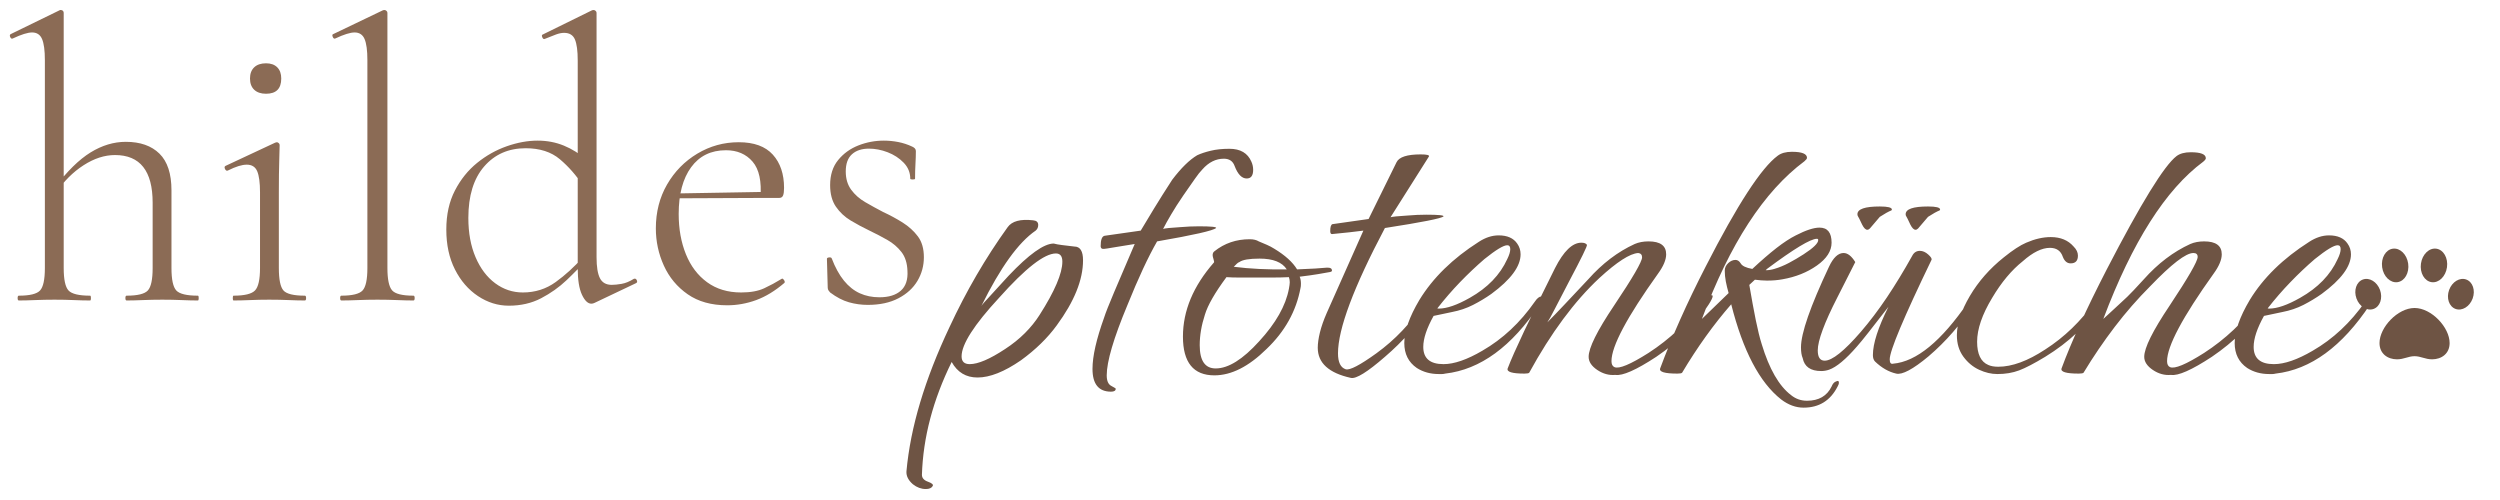
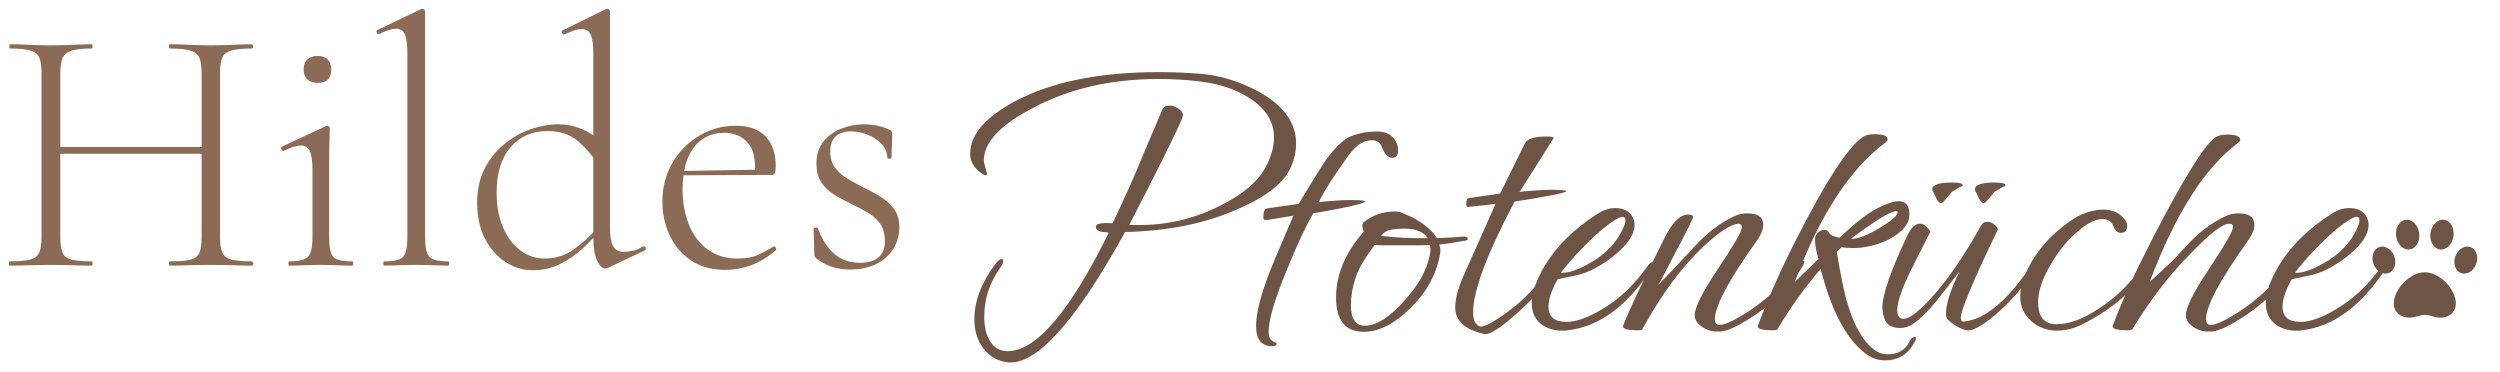
- <svg xmlns="http://www.w3.org/2000/svg" viewBox="-1.6 -60.0 499.2 99.7" role="img" aria-label="Hildes Pfotenküche">
-   <path fill="#8b6b55" d="M2.16 0Q1.92 0 1.92 -0.48Q1.92 -0.96 2.16 -0.96Q5.44 -0.96 6.4 -2Q7.36 -3.04 7.36 -6.48V-48Q7.36 -50.88 6.8 -52.2Q6.24 -53.52 4.8 -53.52Q3.52 -53.52 0.96 -52.32Q0.64 -52.16 0.44 -52.6Q0.24 -53.04 0.56 -53.2L10.4 -58Q10.48 -58 10.48 -58Q10.48 -58 10.56 -58Q10.8 -58 10.96 -57.84Q11.12 -57.68 11.12 -57.44V-6.48Q11.12 -3.04 12.08 -2Q13.04 -0.96 16.4 -0.96Q16.56 -0.96 16.56 -0.48Q16.56 0 16.4 0Q14.96 0 13.16 -0.08Q11.36 -0.16 9.28 -0.16Q7.28 -0.16 5.4 -0.08Q3.52 0 2.16 0ZM23.68 0Q23.44 0 23.44 -0.48Q23.44 -0.96 23.68 -0.96Q26.96 -0.96 27.92 -2Q28.88 -3.04 28.88 -6.48V-19.52Q28.88 -29.04 21.36 -29.04Q18.24 -29.04 15.08 -27Q11.92 -24.96 9.6 -21.52L9.28 -22.48Q13.04 -27.44 16.48 -29.56Q19.92 -31.68 23.52 -31.68Q27.84 -31.68 30.24 -29.32Q32.64 -26.96 32.64 -22V-6.48Q32.64 -3.04 33.6 -2Q34.56 -0.96 37.92 -0.96Q38.08 -0.96 38.08 -0.48Q38.08 0 37.92 0Q36.48 0 34.68 -0.08Q32.88 -0.16 30.8 -0.16Q28.8 -0.16 26.92 -0.08Q25.04 0 23.68 0ZM45.04 0Q44.88 0 44.88 -0.48Q44.88 -0.96 45.04 -0.96Q48.32 -0.96 49.32 -2Q50.32 -3.04 50.32 -6.48V-21.6Q50.32 -24.48 49.76 -25.8Q49.2 -27.12 47.68 -27.12Q46.96 -27.12 46.04 -26.84Q45.12 -26.56 43.84 -25.92Q43.52 -25.84 43.32 -26.28Q43.12 -26.72 43.44 -26.88L53.36 -31.52Q53.6 -31.6 53.68 -31.6Q53.84 -31.6 54.04 -31.44Q54.24 -31.28 54.24 -31.04Q54.24 -30.48 54.16 -27.96Q54.08 -25.44 54.08 -21.68V-6.48Q54.08 -3.04 55 -2Q55.92 -0.96 59.28 -0.96Q59.52 -0.96 59.52 -0.48Q59.52 0 59.28 0Q57.92 0 56.08 -0.08Q54.24 -0.16 52.16 -0.16Q50.16 -0.16 48.32 -0.08Q46.48 0 45.04 0ZM51.52 -41.28Q50 -41.28 49.16 -42.08Q48.32 -42.88 48.32 -44.32Q48.32 -45.76 49.16 -46.56Q50 -47.36 51.52 -47.36Q52.96 -47.36 53.76 -46.56Q54.56 -45.76 54.56 -44.32Q54.56 -41.28 51.52 -41.28ZM66.56 0Q66.32 0 66.32 -0.48Q66.32 -0.96 66.56 -0.96Q69.84 -0.96 70.8 -2Q71.76 -3.04 71.76 -6.48V-48Q71.76 -50.88 71.2 -52.2Q70.64 -53.52 69.2 -53.52Q67.92 -53.52 65.36 -52.32Q65.04 -52.16 64.84 -52.64Q64.64 -53.12 64.96 -53.2L74.8 -57.92Q74.96 -58 75.2 -58Q75.36 -58 75.56 -57.84Q75.76 -57.68 75.76 -57.44V-6.48Q75.76 -3.12 76.68 -2.04Q77.6 -0.96 80.96 -0.96Q81.2 -0.96 81.2 -0.48Q81.2 0 80.96 0Q79.6 0 77.72 -0.08Q75.84 -0.16 73.76 -0.16Q71.76 -0.16 69.84 -0.08Q67.92 0 66.56 0ZM100 1.04Q96.72 1.04 93.84 -0.88Q90.96 -2.8 89.24 -6.2Q87.52 -9.6 87.52 -14.16Q87.52 -18.64 89.24 -21.96Q90.96 -25.28 93.68 -27.48Q96.4 -29.68 99.6 -30.8Q102.8 -31.92 105.76 -31.92Q108.56 -31.92 111 -30.92Q113.44 -29.92 115.52 -28.08L114.8 -22.96Q112.8 -26 110.2 -28.2Q107.6 -30.4 103.36 -30.4Q98.24 -30.4 95.08 -26.76Q91.92 -23.12 91.92 -16.48Q91.92 -12 93.36 -8.64Q94.8 -5.28 97.28 -3.44Q99.76 -1.6 102.8 -1.6Q106.48 -1.6 109.36 -3.68Q112.24 -5.76 114.8 -8.64L115.44 -8.08Q113.76 -6.16 111.52 -4.04Q109.28 -1.92 106.44 -0.44Q103.6 1.04 100 1.04ZM117.52 -57.44V-8.64Q117.52 -5.76 118.2 -4.44Q118.88 -3.12 120.56 -3.12Q121.36 -3.12 122.52 -3.32Q123.68 -3.52 124.96 -4.32Q125.36 -4.48 125.56 -4.04Q125.76 -3.6 125.36 -3.44L117.12 0.48Q116.8 0.64 116.48 0.64Q115.44 0.64 114.6 -1.16Q113.76 -2.96 113.76 -6.48V-47.92Q113.76 -50.8 113.2 -52.12Q112.64 -53.44 111.04 -53.44Q110.32 -53.44 109.44 -53.12Q108.56 -52.8 107.2 -52.24Q106.88 -52.08 106.68 -52.56Q106.48 -53.04 106.8 -53.12L116.56 -57.92Q116.72 -58 116.96 -58Q117.12 -58 117.32 -57.84Q117.52 -57.68 117.52 -57.44ZM143.6 0.96Q138.88 0.96 135.72 -1.24Q132.56 -3.44 130.96 -6.96Q129.36 -10.48 129.36 -14.4Q129.36 -19.28 131.6 -23.16Q133.84 -27.04 137.64 -29.32Q141.44 -31.6 145.92 -31.6Q150.48 -31.6 152.72 -29.12Q154.96 -26.64 154.96 -22.48Q154.96 -21.44 154.76 -20.96Q154.56 -20.48 154 -20.48H150.24Q150.64 -25.44 148.68 -27.72Q146.72 -30 143.36 -30Q138.88 -30 136.4 -26.6Q133.92 -23.2 133.92 -17.28Q133.92 -12.8 135.36 -9.24Q136.8 -5.68 139.6 -3.64Q142.4 -1.6 146.4 -1.6Q149.2 -1.6 151 -2.44Q152.8 -3.28 154.48 -4.32Q154.64 -4.48 154.92 -4.12Q155.2 -3.76 155.04 -3.52Q152.24 -1.12 149.4 -0.08Q146.56 0.96 143.6 0.96ZM132.88 -20.4 132.8 -21.36 151.04 -21.68V-20.48ZM167.28 -25.76Q167.28 -23.6 168.36 -22.12Q169.44 -20.64 171.16 -19.64Q172.88 -18.64 174.72 -17.68Q176.8 -16.72 178.64 -15.56Q180.48 -14.4 181.68 -12.8Q182.88 -11.2 182.88 -8.64Q182.88 -6.08 181.6 -3.92Q180.32 -1.76 177.8 -0.44Q175.28 0.88 171.68 0.88Q169.76 0.88 167.92 0.36Q166.08 -0.16 164.16 -1.6Q164 -1.76 163.84 -2Q163.68 -2.24 163.68 -2.56L163.52 -8.32Q163.52 -8.56 163.96 -8.6Q164.4 -8.64 164.48 -8.4Q165.52 -5.68 166.92 -3.96Q168.32 -2.24 170.08 -1.44Q171.84 -0.64 174 -0.64Q176.8 -0.64 178.28 -1.96Q179.76 -3.28 179.6 -5.92Q179.52 -8.24 178.4 -9.68Q177.28 -11.12 175.6 -12.08Q173.92 -13.04 172.08 -13.92Q170.08 -14.88 168.28 -15.96Q166.48 -17.04 165.32 -18.72Q164.16 -20.4 164.16 -23.04Q164.16 -26.08 165.76 -28.04Q167.36 -30 169.8 -30.96Q172.24 -31.92 174.88 -31.92Q176.32 -31.92 177.76 -31.64Q179.2 -31.36 180.56 -30.72Q181.28 -30.4 181.28 -29.84Q181.28 -28.64 181.2 -27.28Q181.12 -25.92 181.12 -24.32Q181.12 -24.16 180.64 -24.16Q180.16 -24.16 180.16 -24.32Q180.16 -26.16 178.84 -27.52Q177.52 -28.88 175.64 -29.6Q173.76 -30.32 171.92 -30.32Q169.76 -30.32 168.52 -29.2Q167.28 -28.08 167.28 -25.76Z" />
-   <path fill="#6e5444" d="M183.27 37.65Q181.89 37.65 180.69 36.7Q179.31 35.5 179.4 34.12Q180 27.5 182.15 20.32Q184.3 13.14 188 5.31Q192.99 -5.44 199.61 -14.64Q200.9 -16.44 204.68 -16.01Q205.71 -15.93 205.71 -15.07Q205.71 -14.38 205.2 -13.95Q200.04 -10.42 194.36 1.1Q194.62 0.67 196 -0.79Q197.37 -2.25 199.78 -4.92Q205.89 -11.37 208.81 -11.37Q209.41 -11.2 210.44 -11.07Q211.48 -10.94 212.94 -10.77Q214.66 -10.77 214.66 -8.02Q214.66 -2.17 209.41 4.97Q206.66 8.75 202.27 11.94Q197.29 15.38 193.59 15.38Q190.15 15.38 188.43 12.28Q182.84 23.63 182.49 34.81Q182.49 35.76 183.7 36.19Q184.9 36.62 184.64 37.05Q184.3 37.65 183.27 37.65ZM192.04 12.71Q194.53 12.71 199.09 9.7Q201.33 8.24 203.05 6.52Q204.77 4.8 205.97 2.91Q210.53 -4.23 210.53 -7.76Q210.53 -9.39 209.24 -9.39Q205.8 -9.39 197.89 -0.53Q190.41 7.55 190.41 11.16Q190.41 12.71 192.04 12.71ZM220.25 18.21Q216.55 18.21 216.55 13.66Q216.55 9.87 218.87 3.42Q219.3 2.05 220.85 -1.61Q222.4 -5.26 224.98 -11.28L221.28 -10.68Q220.16 -10.51 219.47 -10.38Q218.79 -10.25 218.44 -10.34Q218.18 -10.51 218.18 -10.85Q218.18 -12.75 218.96 -12.92L226.18 -13.95Q227.3 -15.84 228.85 -18.38Q230.4 -20.92 232.46 -24.1Q235.13 -27.62 237.45 -29Q238.57 -29.52 240.16 -29.9Q241.75 -30.29 243.9 -30.29Q247.17 -30.29 248.28 -27.71Q248.63 -26.94 248.63 -26.08Q248.63 -24.36 247.34 -24.36Q245.88 -24.36 244.93 -26.85Q244.41 -28.31 242.78 -28.31Q240.37 -28.31 238.48 -26.16Q237.88 -25.56 236.98 -24.27Q236.07 -22.98 234.7 -21Q233.23 -18.85 232.25 -17.17Q231.26 -15.5 230.65 -14.29Q230.91 -14.38 231.77 -14.47Q232.63 -14.55 234.01 -14.64Q235.04 -14.72 235.99 -14.77Q236.93 -14.81 237.79 -14.81Q241.4 -14.81 241.23 -14.47Q240.37 -13.69 229.45 -11.8Q226.78 -7.16 223.52 0.93Q219.39 10.82 219.39 14.95Q219.39 16.58 220.29 17.05Q221.19 17.53 221.19 17.61Q221.19 18.21 220.25 18.21ZM240.89 14.95Q234.61 14.95 234.61 7.21Q234.61 -0.53 240.8 -7.59Q240.89 -7.67 240.72 -8.23Q240.54 -8.79 240.54 -9.05Q240.54 -9.56 240.89 -9.82Q243.9 -12.23 247.94 -12.23Q249.06 -12.23 249.75 -11.8Q250.61 -11.46 251.38 -11.11Q252.15 -10.77 252.84 -10.34Q256.11 -8.36 257.4 -6.21Q259.55 -6.3 261.01 -6.38Q262.47 -6.47 263.25 -6.55H263.59Q264.37 -6.55 264.37 -5.95Q264.37 -5.78 264.02 -5.69Q263.08 -5.52 261.57 -5.26Q260.07 -5.01 257.92 -4.75Q258.17 -4.15 258.17 -3.37Q258.17 -2.77 258.09 -2.51Q256.8 4.45 251.29 9.7Q245.96 14.95 240.89 14.95ZM255.34 -6.21Q253.96 -8.36 249.92 -8.36Q246.82 -8.36 245.88 -7.67Q245.62 -7.59 245.36 -7.33Q245.1 -7.07 244.76 -6.73Q249.57 -6.12 255.34 -6.21ZM241.15 13.57Q244.93 13.57 249.83 8.15Q254.82 2.73 255.77 -2.34Q255.85 -2.77 255.89 -3.07Q255.94 -3.37 255.94 -3.63Q255.94 -4.15 255.77 -4.66Q254.13 -4.58 252.41 -4.58Q250.69 -4.58 248.97 -4.58Q247.25 -4.58 245.83 -4.58Q244.41 -4.58 243.3 -4.66Q239.86 -0.02 239 2.82Q237.96 6 237.96 8.93Q237.96 13.57 241.15 13.57ZM268.15 15.46Q261.53 14 261.53 9.44Q261.53 8.15 261.96 6.39Q262.39 4.63 263.33 2.48L270.64 -13.95Q269.35 -13.78 267.81 -13.61Q266.26 -13.43 264.37 -13.26Q264.02 -13.26 264.02 -13.86Q264.02 -15.07 264.45 -15.24L271.68 -16.27L277.27 -27.62Q278.04 -29.17 282.08 -29.17Q283.97 -29.17 283.72 -28.74Q281.82 -25.73 279.89 -22.68Q277.95 -19.63 276.06 -16.62Q276.32 -16.7 277.18 -16.79Q278.04 -16.87 279.42 -16.96Q280.45 -17.05 281.39 -17.09Q282.34 -17.13 283.2 -17.13Q286.81 -17.13 286.64 -16.79Q286.04 -16.19 274.94 -14.47Q265.57 3.25 265.57 10.56Q265.57 13.23 267.12 13.74Q268.32 14.09 273.22 10.56Q276.06 8.5 278.38 6.05Q280.71 3.59 282.6 0.84Q283.2 -0.02 283.72 -0.02Q284.06 -0.02 284.06 0.33Q284.06 0.67 283.63 1.36Q280.36 6.6 274.94 11.25Q269.7 15.81 268.15 15.46ZM285.69 14.69Q283.2 14.69 281.31 13.48Q278.81 11.76 278.81 8.5Q278.81 4.97 281.82 -0.1Q285.87 -6.73 293.69 -11.71Q295.67 -13 297.65 -13Q300.23 -13 301.35 -11.37Q302.03 -10.42 302.03 -9.22Q302.03 -5.61 296.19 -1.31Q294.47 -0.1 292.53 0.89Q290.6 1.87 288.36 2.3L284.66 3.08Q282.6 6.78 282.6 9.27Q282.6 12.71 286.64 12.71Q289.82 12.71 294.38 10.04Q300.49 6.52 304.87 0.24Q305.56 -0.79 306.16 -0.79Q306.42 -0.79 306.42 -0.45Q306.42 -0.02 305.82 0.84Q297.48 13.4 286.98 14.6Q286.64 14.69 286.34 14.69Q286.04 14.69 285.69 14.69ZM285.69 1.62Q288.1 1.62 291.89 -0.53Q297.22 -3.54 299.37 -8.27Q299.97 -9.48 299.97 -10.25Q299.97 -11.03 299.37 -11.03Q298.25 -11.03 294.81 -8.27Q292.32 -6.12 289.95 -3.67Q287.59 -1.22 285.44 1.53Q285.35 1.62 285.69 1.62ZM320.95 14.86Q319.06 15.03 317.34 13.87Q315.62 12.71 315.62 11.25Q315.62 8.58 320.7 1.01Q326.29 -7.33 326.29 -8.62Q326.29 -9.39 325.51 -9.48Q323.02 -9.31 317.77 -4.49Q310.29 2.48 303.75 14.43Q303.58 14.6 302.81 14.6Q299.11 14.6 299.45 13.57Q300.4 11.08 302.76 6.09Q305.13 1.1 308.91 -6.47Q311.49 -11.54 314.16 -11.54Q315.02 -11.54 315.28 -11.11Q315.45 -10.85 311.67 -3.72Q309.86 -0.28 308.83 1.75Q307.8 3.77 307.37 4.37Q308.83 2.91 310.85 0.76Q312.87 -1.39 315.54 -4.23Q319.75 -8.96 324.82 -11.28Q326.03 -11.8 327.58 -11.8Q331.1 -11.8 331.1 -9.22Q331.1 -7.59 329.47 -5.35Q320.18 7.64 320.18 12.11Q320.18 13.05 320.78 13.31Q322.16 13.91 327.58 10.47Q333.94 6.35 338.41 0.24Q339.36 -1.05 340.13 -1.05Q340.39 -1.05 340.39 -0.88Q340.39 -0.45 339.62 0.76Q335.83 6.69 329.12 11.25Q323.1 15.2 320.95 14.86ZM358.54 21.4Q356.21 21.4 354.06 19.76Q347.61 14.69 344.09 0.76Q338.84 6.78 334.28 14.43Q334.11 14.6 333.34 14.6Q329.55 14.6 329.9 13.57Q331.62 8.93 333.9 3.81Q336.18 -1.31 339.01 -6.81Q348.47 -25.3 353.38 -28.91Q354.41 -29.69 356.21 -29.69Q359.22 -29.69 359.22 -28.48Q359.22 -28.23 358.71 -27.8Q346.58 -18.77 338.24 3.68L343.57 -1.48Q343.23 -2.68 343.01 -3.8Q342.8 -4.92 342.8 -5.95Q342.8 -6.81 343.49 -7.46Q344.17 -8.1 344.95 -8.1Q345.55 -8.1 345.98 -7.41Q346.41 -6.64 348.3 -6.3Q350.97 -8.79 353.12 -10.47Q355.27 -12.14 356.99 -13Q360 -14.55 361.72 -14.55Q364.13 -14.55 364.13 -11.54Q364.13 -9.05 361.2 -6.98Q358.28 -4.92 354.32 -4.23Q352.95 -3.97 351.23 -3.97Q350.62 -3.97 350.06 -4.02Q349.51 -4.06 348.82 -4.15L347.7 -3.11Q348.39 0.93 348.99 3.9Q349.59 6.86 350.19 8.75Q352.43 16.15 356.04 18.9Q357.42 20.02 359.22 20.02Q362.75 20.02 364.13 17.18Q364.47 16.32 365.07 16.15Q365.59 15.89 365.59 16.41Q365.59 16.75 365.33 17.18Q363.18 21.4 358.54 21.4ZM350.97 -6.04Q351.83 -6.04 352.69 -6.3Q354.15 -6.73 355.61 -7.5Q357.07 -8.27 358.54 -9.22Q361.46 -11.11 361.46 -12.06Q361.46 -12.32 361.2 -12.32Q359.31 -12.32 351.23 -6.3ZM377.03 14.6Q374.79 14.09 372.81 12.19Q372.38 11.76 372.38 10.9Q372.38 7.46 375.48 1.27Q373.07 4.37 371.52 6.35Q369.97 8.32 369.2 9.18Q365.85 13.05 363.61 13.83Q362.84 14.09 362.06 14.09Q358.88 14.09 358.36 11.51Q358.02 10.73 358.02 9.36Q358.02 5.14 363.61 -6.73Q364.9 -9.48 366.53 -9.48Q367.74 -9.48 368.86 -7.67L365.24 -0.53Q363.35 3.16 362.36 5.83Q361.37 8.5 361.37 9.96Q361.37 12.02 362.75 12.02Q364.99 12.02 369.97 6.26Q372.64 3.16 375.18 -0.62Q377.71 -4.4 380.21 -8.88Q380.72 -9.91 381.76 -9.91Q382.62 -9.91 383.43 -9.18Q384.25 -8.45 384.08 -8.1Q375.74 9.18 375.74 11.76Q375.74 12.8 376.42 12.62Q383.39 12.02 391.39 0.33Q391.82 -0.45 392.33 -0.53Q392.85 -0.71 392.85 -0.19Q392.85 0.15 392.51 0.76Q388.72 6.69 383.48 11.16Q378.83 15.03 377.03 14.6ZM380.9 -14.12Q380.38 -14.12 379.86 -15.15Q379.18 -16.62 379.05 -16.79Q378.92 -16.96 378.92 -17.22Q378.92 -18.77 383.39 -18.77Q385.8 -18.77 385.8 -18.16Q385.8 -18.08 385.71 -17.99Q384.85 -17.65 383.39 -16.7L381.41 -14.38Q381.15 -14.12 380.9 -14.12ZM371.26 -14.12Q370.75 -14.12 370.23 -15.15Q369.54 -16.62 369.41 -16.79Q369.29 -16.96 369.29 -17.22Q369.29 -18.77 373.76 -18.77Q376.17 -18.77 376.17 -18.16Q376.17 -18.08 376.08 -17.99Q375.22 -17.65 373.76 -16.7L371.78 -14.38Q371.52 -14.12 371.26 -14.12ZM397.24 14.69Q395.43 14.69 393.58 13.83Q391.73 12.97 390.44 11.21Q389.15 9.44 389.15 6.95Q389.15 3.51 391.73 -0.88Q394.31 -5.26 398.53 -8.62Q401.19 -10.77 403 -11.54Q405.58 -12.66 407.9 -12.66Q410.82 -12.66 412.46 -10.77Q413.32 -9.91 413.32 -8.96Q413.32 -7.41 411.86 -7.41Q410.82 -7.41 410.31 -8.7Q409.71 -10.51 407.73 -10.51Q405.32 -10.51 402.31 -7.84Q398.96 -5.18 396.2 -0.53Q393.19 4.45 393.19 8.24Q393.19 11.94 395.43 12.88Q396.2 13.23 397.41 13.23Q401.54 13.23 406.78 9.79Q412.54 6.09 416.67 0.24Q417.62 -1.05 418.39 -1.05Q418.65 -1.05 418.65 -0.88Q418.65 -0.45 417.88 0.76Q413.92 6.86 406.78 11.25Q403.51 13.23 401.58 13.96Q399.64 14.69 397.24 14.69ZM431.89 14.86Q430 15.03 428.28 13.87Q426.56 12.71 426.56 11.25Q426.56 8.58 431.64 1.01Q437.23 -7.41 437.23 -8.7Q437.23 -9.48 436.37 -9.48Q434.13 -9.48 427.77 -2.86Q423.98 0.93 420.67 5.27Q417.36 9.61 414.44 14.43Q414.26 14.6 413.49 14.6Q409.71 14.6 410.05 13.57Q411.51 9.61 413.75 4.71Q415.98 -0.19 419.08 -6.21Q429.31 -25.99 433.01 -28.83Q434.04 -29.6 435.85 -29.6Q438.86 -29.6 438.86 -28.4Q438.86 -28.14 438.34 -27.71Q427.08 -19.37 418.39 3.68Q418.48 3.59 419.29 2.86Q420.11 2.13 421.66 0.67Q423.29 -0.79 424.45 -2.04Q425.62 -3.29 426.48 -4.23Q430.69 -8.96 435.76 -11.28Q436.97 -11.8 438.52 -11.8Q442.04 -11.8 442.04 -9.22Q442.04 -7.59 440.41 -5.35Q431.12 7.64 431.12 12.11Q431.12 13.05 431.72 13.31Q433.1 13.91 438.52 10.47Q444.88 6.35 449.35 0.24Q450.3 -1.05 451.07 -1.05Q451.33 -1.05 451.33 -0.88Q451.33 -0.45 450.56 0.76Q446.77 6.69 440.06 11.25Q434.04 15.2 431.89 14.86ZM451.5 14.69Q449.01 14.69 447.12 13.48Q444.62 11.76 444.62 8.5Q444.62 4.97 447.63 -0.1Q451.67 -6.73 459.5 -11.71Q461.48 -13 463.46 -13Q466.04 -13 467.15 -11.37Q467.84 -10.42 467.84 -9.22Q467.84 -5.61 461.99 -1.31Q460.27 -0.1 458.34 0.89Q456.4 1.87 454.17 2.3L450.47 3.08Q448.41 6.78 448.41 9.27Q448.41 12.71 452.45 12.71Q455.63 12.71 460.19 10.04Q466.29 6.52 470.68 0.24Q471.37 -0.79 471.97 -0.79Q472.23 -0.79 472.23 -0.45Q472.23 -0.02 471.63 0.84Q463.28 13.4 452.79 14.6Q452.45 14.69 452.15 14.69Q451.85 14.69 451.5 14.69ZM451.5 1.62Q453.91 1.62 457.69 -0.53Q463.03 -3.54 465.18 -8.27Q465.78 -9.48 465.78 -10.25Q465.78 -11.03 465.18 -11.03Q464.06 -11.03 460.62 -8.27Q458.12 -6.12 455.76 -3.67Q453.39 -1.22 451.24 1.53Q451.16 1.62 451.5 1.62Z" />
-   <g fill="#6e5444" transform="translate(465.54 -14.00) scale(1.25)">
+ <svg xmlns="http://www.w3.org/2000/svg" viewBox="0.7 -60.0 564.7 83.9" role="img" aria-label="Hildes Pfotenküche">
+   <path fill="#8b6b55" d="M46.24 -43.36Q46.24 -45.68 45.76 -46.88Q45.28 -48.08 43.76 -48.56Q42.24 -49.04 39.12 -49.04Q38.88 -49.04 38.88 -49.52Q38.88 -50 39.12 -50Q40.96 -50 43.32 -49.88Q45.68 -49.76 48.4 -49.76Q50.96 -49.76 53.36 -49.88Q55.76 -50 57.6 -50Q57.84 -50 57.84 -49.52Q57.84 -49.04 57.6 -49.04Q54.56 -49.04 53 -48.6Q51.44 -48.16 50.92 -47Q50.4 -45.84 50.4 -43.52V-6.48Q50.4 -4.16 50.92 -2.96Q51.44 -1.76 53 -1.36Q54.56 -0.96 57.6 -0.96Q57.84 -0.96 57.84 -0.48Q57.84 0 57.6 0Q55.76 0 53.36 -0.08Q50.96 -0.16 48.4 -0.16Q45.68 -0.16 43.32 -0.08Q40.96 0 39.12 0Q38.88 0 38.88 -0.48Q38.88 -0.96 39.12 -0.96Q42.24 -0.96 43.76 -1.36Q45.28 -1.76 45.76 -2.96Q46.24 -4.16 46.24 -6.48ZM12 -25.28V-26.8H48V-25.28ZM10.08 -6.48V-43.52Q10.08 -45.84 9.56 -47Q9.04 -48.16 7.52 -48.6Q6 -49.04 2.96 -49.04Q2.8 -49.04 2.8 -49.52Q2.8 -50 2.96 -50Q4.88 -50 7.24 -49.88Q9.6 -49.76 12.16 -49.76Q14.96 -49.76 17.28 -49.88Q19.6 -50 21.44 -50Q21.6 -50 21.6 -49.52Q21.6 -49.04 21.44 -49.04Q18.4 -49.04 16.88 -48.56Q15.36 -48.08 14.84 -46.88Q14.32 -45.68 14.32 -43.36V-6.48Q14.32 -4.16 14.8 -2.96Q15.28 -1.76 16.84 -1.36Q18.4 -0.96 21.44 -0.96Q21.6 -0.96 21.6 -0.48Q21.6 0 21.44 0Q19.52 0 17.24 -0.08Q14.96 -0.16 12.16 -0.16Q9.6 -0.16 7.2 -0.08Q4.8 0 2.88 0Q2.72 0 2.72 -0.48Q2.72 -0.96 2.88 -0.96Q5.92 -0.96 7.48 -1.36Q9.04 -1.76 9.56 -2.96Q10.08 -4.16 10.08 -6.48ZM66 0Q65.84 0 65.84 -0.48Q65.84 -0.96 66 -0.96Q69.28 -0.96 70.28 -2Q71.28 -3.04 71.28 -6.48V-21.6Q71.28 -24.48 70.72 -25.8Q70.16 -27.12 68.64 -27.12Q67.92 -27.12 67 -26.84Q66.08 -26.56 64.8 -25.92Q64.48 -25.84 64.28 -26.28Q64.08 -26.72 64.4 -26.88L74.32 -31.52Q74.56 -31.6 74.64 -31.6Q74.8 -31.6 75 -31.44Q75.2 -31.28 75.2 -31.04Q75.2 -30.48 75.12 -27.96Q75.04 -25.44 75.04 -21.68V-6.48Q75.04 -3.04 75.96 -2Q76.88 -0.96 80.24 -0.96Q80.48 -0.96 80.48 -0.48Q80.48 0 80.24 0Q78.88 0 77.04 -0.08Q75.2 -0.16 73.12 -0.16Q71.12 -0.16 69.28 -0.08Q67.44 0 66 0ZM72.48 -41.28Q70.96 -41.28 70.12 -42.08Q69.28 -42.88 69.28 -44.32Q69.28 -45.76 70.12 -46.56Q70.96 -47.36 72.48 -47.36Q73.92 -47.36 74.72 -46.56Q75.52 -45.76 75.52 -44.32Q75.52 -41.28 72.48 -41.28ZM87.52 0Q87.28 0 87.28 -0.48Q87.28 -0.96 87.52 -0.96Q90.8 -0.96 91.76 -2Q92.72 -3.04 92.72 -6.48V-48Q92.72 -50.88 92.16 -52.2Q91.6 -53.52 90.16 -53.52Q88.88 -53.52 86.32 -52.32Q86 -52.16 85.8 -52.64Q85.6 -53.12 85.92 -53.2L95.76 -57.92Q95.92 -58 96.16 -58Q96.32 -58 96.52 -57.84Q96.72 -57.68 96.72 -57.44V-6.48Q96.72 -3.12 97.64 -2.04Q98.56 -0.96 101.92 -0.96Q102.16 -0.96 102.16 -0.48Q102.16 0 101.92 0Q100.56 0 98.68 -0.08Q96.8 -0.16 94.72 -0.16Q92.72 -0.16 90.8 -0.08Q88.88 0 87.52 0ZM120.96 1.04Q117.68 1.04 114.8 -0.88Q111.92 -2.8 110.2 -6.2Q108.48 -9.6 108.48 -14.16Q108.48 -18.64 110.2 -21.96Q111.92 -25.28 114.64 -27.48Q117.36 -29.68 120.56 -30.8Q123.76 -31.92 126.72 -31.92Q129.52 -31.92 131.96 -30.92Q134.4 -29.92 136.48 -28.08L135.76 -22.96Q133.76 -26 131.16 -28.2Q128.56 -30.4 124.32 -30.4Q119.2 -30.4 116.04 -26.76Q112.88 -23.12 112.88 -16.48Q112.88 -12 114.32 -8.64Q115.76 -5.28 118.24 -3.44Q120.72 -1.6 123.76 -1.6Q127.44 -1.6 130.32 -3.68Q133.2 -5.76 135.76 -8.64L136.4 -8.08Q134.72 -6.16 132.48 -4.04Q130.24 -1.92 127.4 -0.44Q124.56 1.04 120.96 1.04ZM138.48 -57.44V-8.64Q138.48 -5.76 139.16 -4.44Q139.84 -3.12 141.52 -3.12Q142.32 -3.12 143.48 -3.32Q144.64 -3.52 145.92 -4.32Q146.32 -4.48 146.52 -4.04Q146.72 -3.6 146.32 -3.44L138.08 0.48Q137.76 0.64 137.44 0.64Q136.4 0.64 135.56 -1.16Q134.72 -2.96 134.72 -6.48V-47.92Q134.72 -50.8 134.16 -52.12Q133.6 -53.44 132 -53.44Q131.28 -53.44 130.4 -53.12Q129.52 -52.8 128.16 -52.24Q127.84 -52.08 127.64 -52.56Q127.44 -53.04 127.76 -53.12L137.52 -57.92Q137.68 -58 137.92 -58Q138.08 -58 138.28 -57.84Q138.48 -57.68 138.48 -57.44ZM164.56 0.96Q159.84 0.96 156.68 -1.24Q153.52 -3.44 151.92 -6.96Q150.32 -10.48 150.32 -14.4Q150.32 -19.28 152.56 -23.16Q154.8 -27.04 158.6 -29.32Q162.4 -31.6 166.88 -31.6Q171.44 -31.6 173.68 -29.12Q175.92 -26.64 175.92 -22.48Q175.92 -21.44 175.72 -20.96Q175.52 -20.48 174.96 -20.48H171.2Q171.6 -25.44 169.64 -27.72Q167.68 -30 164.32 -30Q159.84 -30 157.36 -26.6Q154.88 -23.2 154.88 -17.28Q154.88 -12.8 156.32 -9.24Q157.76 -5.68 160.56 -3.64Q163.36 -1.6 167.36 -1.6Q170.16 -1.6 171.96 -2.44Q173.76 -3.28 175.44 -4.32Q175.6 -4.48 175.88 -4.12Q176.16 -3.76 176 -3.52Q173.2 -1.12 170.36 -0.08Q167.52 0.96 164.56 0.96ZM153.84 -20.4 153.76 -21.36 172 -21.68V-20.48ZM188.24 -25.76Q188.24 -23.6 189.32 -22.12Q190.4 -20.64 192.12 -19.64Q193.84 -18.64 195.68 -17.68Q197.76 -16.72 199.6 -15.56Q201.44 -14.4 202.64 -12.8Q203.84 -11.2 203.84 -8.64Q203.84 -6.08 202.56 -3.92Q201.28 -1.76 198.76 -0.44Q196.24 0.88 192.64 0.88Q190.72 0.88 188.88 0.36Q187.04 -0.16 185.12 -1.6Q184.96 -1.76 184.8 -2Q184.64 -2.24 184.64 -2.56L184.48 -8.32Q184.48 -8.56 184.92 -8.6Q185.36 -8.64 185.44 -8.4Q186.48 -5.68 187.88 -3.96Q189.28 -2.24 191.04 -1.44Q192.8 -0.64 194.96 -0.64Q197.76 -0.64 199.24 -1.96Q200.72 -3.28 200.56 -5.92Q200.48 -8.24 199.36 -9.68Q198.24 -11.12 196.56 -12.08Q194.88 -13.04 193.04 -13.92Q191.04 -14.88 189.24 -15.96Q187.44 -17.04 186.28 -18.72Q185.12 -20.4 185.12 -23.04Q185.12 -26.08 186.72 -28.04Q188.32 -30 190.76 -30.96Q193.2 -31.92 195.84 -31.92Q197.28 -31.92 198.72 -31.64Q200.16 -31.36 201.52 -30.72Q202.24 -30.4 202.24 -29.84Q202.24 -28.64 202.16 -27.28Q202.08 -25.92 202.08 -24.32Q202.08 -24.16 201.6 -24.16Q201.12 -24.16 201.12 -24.32Q201.12 -26.16 199.8 -27.52Q198.48 -28.88 196.6 -29.6Q194.72 -30.32 192.88 -30.32Q190.72 -30.32 189.48 -29.2Q188.24 -28.08 188.24 -25.76Z" />
+   <path fill="#6e5444" d="M228.27 21.83Q224.91 21.4 222.85 18.73Q220.79 16.06 220.79 12.11Q220.79 5.92 225.6 -0.45Q226.38 -1.48 226.98 -1.48Q227.32 -1.48 227.32 -1.05Q227.32 -0.45 226.63 0.5Q223.02 5.49 223.02 11.59Q223.02 15.03 224.4 17.18Q225.77 19.33 228.35 19.33Q237.99 19.25 251.14 -7.41Q250.97 -7.5 250.67 -7.54Q250.37 -7.59 249.94 -7.59Q248.22 -7.76 248.22 -8.79Q248.22 -9.82 252 -9.56Q253.72 -13.09 255.57 -17.22Q257.42 -21.35 259.31 -25.99Q261.29 -30.63 262.28 -32.96Q263.27 -35.28 263.27 -35.28Q263.61 -36.14 264.9 -36.14Q265.94 -36.14 266.92 -35.45Q267.91 -34.76 267.91 -33.9Q267.91 -33.82 267.74 -33.3Q266.37 -30.12 263.36 -24.1Q260.35 -18.08 255.79 -9.22Q266.62 -8.7 275.91 -13.35Q284.34 -17.39 286.92 -22.89Q288.47 -26.16 288.47 -28.91Q288.47 -34.5 282.62 -38.03Q278.15 -40.87 271.44 -41.64Q266.97 -42.16 262.5 -42.16Q246.24 -42.16 234.03 -35.62Q222.94 -29.86 222.94 -23.84Q222.94 -23.15 223.28 -22.16Q223.62 -21.17 223.62 -20.74Q223.62 -20.4 223.37 -20.4Q223.02 -20.4 222.08 -21.09Q219.84 -22.81 219.84 -25.3Q219.84 -31.75 230.25 -37.26Q242.54 -43.71 262.5 -43.71Q264.73 -43.71 266.97 -43.62Q269.2 -43.53 271.53 -43.36Q278.49 -42.85 285.11 -39.23Q293.46 -34.59 293.46 -27.62Q293.46 -24.96 292.34 -22.38Q290.1 -16.96 280.04 -12.66Q274.54 -10.25 268.26 -9Q261.98 -7.76 254.84 -7.59Q237.99 22.94 228.27 21.83ZM288.12 18.21Q284.43 18.21 284.43 13.66Q284.43 9.87 286.75 3.42Q287.18 2.05 288.73 -1.61Q290.27 -5.26 292.85 -11.28L289.16 -10.68Q288.04 -10.51 287.35 -10.38Q286.66 -10.25 286.32 -10.34Q286.06 -10.51 286.06 -10.85Q286.06 -12.75 286.83 -12.92L294.06 -13.95Q295.18 -15.84 296.72 -18.38Q298.27 -20.92 300.34 -24.1Q303 -27.62 305.32 -29Q306.44 -29.52 308.03 -29.9Q309.62 -30.29 311.77 -30.29Q315.04 -30.29 316.16 -27.71Q316.5 -26.94 316.5 -26.08Q316.5 -24.36 315.21 -24.36Q313.75 -24.36 312.81 -26.85Q312.29 -28.31 310.66 -28.31Q308.25 -28.31 306.36 -26.16Q305.75 -25.56 304.85 -24.27Q303.95 -22.98 302.57 -21Q301.11 -18.85 300.12 -17.17Q299.13 -15.5 298.53 -14.29Q298.79 -14.38 299.65 -14.47Q300.51 -14.55 301.88 -14.64Q302.92 -14.72 303.86 -14.77Q304.81 -14.81 305.67 -14.81Q309.28 -14.81 309.11 -14.47Q308.25 -13.69 297.33 -11.8Q294.66 -7.16 291.39 0.93Q287.26 10.82 287.26 14.95Q287.26 16.58 288.17 17.05Q289.07 17.53 289.07 17.61Q289.07 18.21 288.12 18.21ZM308.76 14.95Q302.49 14.95 302.49 7.21Q302.49 -0.53 308.68 -7.59Q308.76 -7.67 308.59 -8.23Q308.42 -8.79 308.42 -9.05Q308.42 -9.56 308.76 -9.82Q311.77 -12.23 315.82 -12.23Q316.93 -12.23 317.62 -11.8Q318.48 -11.46 319.26 -11.11Q320.03 -10.77 320.72 -10.34Q323.99 -8.36 325.28 -6.21Q327.43 -6.3 328.89 -6.38Q330.35 -6.47 331.12 -6.55H331.47Q332.24 -6.55 332.24 -5.95Q332.24 -5.78 331.9 -5.69Q330.95 -5.52 329.45 -5.26Q327.94 -5.01 325.79 -4.75Q326.05 -4.15 326.05 -3.37Q326.05 -2.77 325.96 -2.51Q324.67 4.45 319.17 9.7Q313.84 14.95 308.76 14.95ZM323.21 -6.21Q321.84 -8.36 317.79 -8.36Q314.7 -8.36 313.75 -7.67Q313.49 -7.59 313.24 -7.33Q312.98 -7.07 312.63 -6.73Q317.45 -6.12 323.21 -6.21ZM309.02 13.57Q312.81 13.57 317.71 8.15Q322.7 2.73 323.64 -2.34Q323.73 -2.77 323.77 -3.07Q323.81 -3.37 323.81 -3.63Q323.81 -4.15 323.64 -4.66Q322.01 -4.58 320.29 -4.58Q318.57 -4.58 316.85 -4.58Q315.13 -4.58 313.71 -4.58Q312.29 -4.58 311.17 -4.66Q307.73 -0.02 306.87 2.82Q305.84 6 305.84 8.93Q305.84 13.57 309.02 13.57ZM336.03 15.46Q329.4 14 329.4 9.44Q329.4 8.15 329.83 6.39Q330.26 4.63 331.21 2.48L338.52 -13.95Q337.23 -13.78 335.68 -13.61Q334.13 -13.43 332.24 -13.26Q331.9 -13.26 331.9 -13.86Q331.9 -15.07 332.33 -15.24L339.55 -16.27L345.14 -27.62Q345.92 -29.17 349.96 -29.17Q351.85 -29.17 351.59 -28.74Q349.7 -25.73 347.76 -22.68Q345.83 -19.63 343.94 -16.62Q344.2 -16.7 345.06 -16.79Q345.92 -16.87 347.29 -16.96Q348.32 -17.05 349.27 -17.09Q350.22 -17.13 351.08 -17.13Q354.69 -17.13 354.52 -16.79Q353.91 -16.19 342.82 -14.47Q333.45 3.25 333.45 10.56Q333.45 13.23 334.99 13.74Q336.2 14.09 341.1 10.56Q343.94 8.5 346.26 6.05Q348.58 3.59 350.47 0.84Q351.08 -0.02 351.59 -0.02Q351.94 -0.02 351.94 0.33Q351.94 0.67 351.51 1.36Q348.24 6.6 342.82 11.25Q337.57 15.81 336.03 15.46ZM353.57 14.69Q351.08 14.69 349.18 13.48Q346.69 11.76 346.69 8.5Q346.69 4.97 349.7 -0.1Q353.74 -6.73 361.57 -11.71Q363.55 -13 365.52 -13Q368.1 -13 369.22 -11.37Q369.91 -10.42 369.91 -9.22Q369.91 -5.61 364.06 -1.31Q362.34 -0.1 360.41 0.89Q358.47 1.87 356.24 2.3L352.54 3.08Q350.47 6.78 350.47 9.27Q350.47 12.71 354.52 12.71Q357.7 12.71 362.26 10.04Q368.36 6.52 372.75 0.24Q373.44 -0.79 374.04 -0.79Q374.3 -0.79 374.3 -0.45Q374.3 -0.02 373.69 0.84Q365.35 13.4 354.86 14.6Q354.52 14.69 354.21 14.69Q353.91 14.69 353.57 14.69ZM353.57 1.62Q355.98 1.62 359.76 -0.53Q365.09 -3.54 367.24 -8.27Q367.85 -9.48 367.85 -10.25Q367.85 -11.03 367.24 -11.03Q366.13 -11.03 362.69 -8.27Q360.19 -6.12 357.83 -3.67Q355.46 -1.22 353.31 1.53Q353.23 1.62 353.57 1.62ZM388.83 14.86Q386.94 15.03 385.22 13.87Q383.5 12.71 383.5 11.25Q383.5 8.58 388.57 1.01Q394.16 -7.33 394.16 -8.62Q394.16 -9.39 393.39 -9.48Q390.89 -9.31 385.65 -4.49Q378.17 2.48 371.63 14.43Q371.46 14.6 370.68 14.6Q366.99 14.6 367.33 13.57Q368.28 11.08 370.64 6.09Q373.01 1.1 376.79 -6.47Q379.37 -11.54 382.04 -11.54Q382.9 -11.54 383.15 -11.11Q383.33 -10.85 379.54 -3.72Q377.74 -0.28 376.7 1.75Q375.67 3.77 375.24 4.37Q376.7 2.91 378.73 0.76Q380.75 -1.39 383.41 -4.23Q387.63 -8.96 392.7 -11.28Q393.9 -11.8 395.45 -11.8Q398.98 -11.8 398.98 -9.22Q398.98 -7.59 397.34 -5.35Q388.06 7.64 388.06 12.11Q388.06 13.05 388.66 13.31Q390.03 13.91 395.45 10.47Q401.82 6.35 406.29 0.24Q407.23 -1.05 408.01 -1.05Q408.27 -1.05 408.27 -0.88Q408.27 -0.45 407.49 0.76Q403.71 6.69 397 11.25Q390.98 15.2 388.83 14.86ZM426.41 21.4Q424.09 21.4 421.94 19.76Q415.49 14.69 411.96 0.76Q406.72 6.78 402.16 14.43Q401.99 14.6 401.21 14.6Q397.43 14.6 397.77 13.57Q399.49 8.93 401.77 3.81Q404.05 -1.31 406.89 -6.81Q416.35 -25.3 421.25 -28.91Q422.28 -29.69 424.09 -29.69Q427.1 -29.69 427.1 -28.48Q427.1 -28.23 426.58 -27.8Q414.46 -18.77 406.12 3.68L411.45 -1.48Q411.1 -2.68 410.89 -3.8Q410.67 -4.92 410.67 -5.95Q410.67 -6.81 411.36 -7.46Q412.05 -8.1 412.82 -8.1Q413.43 -8.1 413.86 -7.41Q414.29 -6.64 416.18 -6.3Q418.84 -8.79 420.99 -10.47Q423.14 -12.14 424.86 -13Q427.87 -14.55 429.59 -14.55Q432 -14.55 432 -11.54Q432 -9.05 429.08 -6.98Q426.15 -4.92 422.2 -4.23Q420.82 -3.97 419.1 -3.97Q418.5 -3.97 417.94 -4.02Q417.38 -4.06 416.69 -4.15L415.58 -3.11Q416.26 0.93 416.87 3.9Q417.47 6.86 418.07 8.75Q420.31 16.15 423.92 18.9Q425.29 20.02 427.1 20.02Q430.63 20.02 432 17.18Q432.35 16.32 432.95 16.15Q433.46 15.89 433.46 16.41Q433.46 16.75 433.21 17.18Q431.06 21.4 426.41 21.4ZM418.84 -6.04Q419.7 -6.04 420.56 -6.3Q422.03 -6.73 423.49 -7.5Q424.95 -8.27 426.41 -9.22Q429.34 -11.11 429.34 -12.06Q429.34 -12.32 429.08 -12.32Q427.19 -12.32 419.1 -6.3ZM444.9 14.6Q442.67 14.09 440.69 12.19Q440.26 11.76 440.26 10.9Q440.26 7.46 443.35 1.27Q440.95 4.37 439.4 6.35Q437.85 8.32 437.08 9.18Q433.72 13.05 431.49 13.83Q430.71 14.09 429.94 14.09Q426.76 14.09 426.24 11.51Q425.9 10.73 425.9 9.36Q425.9 5.14 431.49 -6.73Q432.78 -9.48 434.41 -9.48Q435.61 -9.48 436.73 -7.67L433.12 -0.53Q431.23 3.16 430.24 5.83Q429.25 8.5 429.25 9.96Q429.25 12.02 430.63 12.02Q432.86 12.02 437.85 6.26Q440.52 3.16 443.05 -0.62Q445.59 -4.4 448.08 -8.88Q448.6 -9.91 449.63 -9.91Q450.49 -9.91 451.31 -9.18Q452.13 -8.45 451.95 -8.1Q443.61 9.18 443.61 11.76Q443.61 12.8 444.3 12.62Q451.27 12.02 459.26 0.33Q459.69 -0.45 460.21 -0.53Q460.73 -0.71 460.73 -0.19Q460.73 0.15 460.38 0.76Q456.6 6.69 451.35 11.16Q446.71 15.03 444.9 14.6ZM448.77 -14.12Q448.26 -14.12 447.74 -15.15Q447.05 -16.62 446.92 -16.79Q446.79 -16.96 446.79 -17.22Q446.79 -18.77 451.27 -18.77Q453.67 -18.77 453.67 -18.16Q453.67 -18.08 453.59 -17.99Q452.73 -17.65 451.27 -16.7L449.29 -14.38Q449.03 -14.12 448.77 -14.12ZM439.14 -14.12Q438.62 -14.12 438.11 -15.15Q437.42 -16.62 437.29 -16.79Q437.16 -16.96 437.16 -17.22Q437.16 -18.77 441.63 -18.77Q444.04 -18.77 444.04 -18.16Q444.04 -18.08 443.96 -17.99Q443.1 -17.65 441.63 -16.7L439.66 -14.38Q439.4 -14.12 439.14 -14.12ZM465.11 14.69Q463.31 14.69 461.46 13.83Q459.61 12.97 458.32 11.21Q457.03 9.44 457.03 6.95Q457.03 3.51 459.61 -0.88Q462.19 -5.26 466.4 -8.62Q469.07 -10.77 470.87 -11.54Q473.45 -12.66 475.78 -12.66Q478.7 -12.66 480.33 -10.77Q481.19 -9.91 481.19 -8.96Q481.19 -7.41 479.73 -7.41Q478.7 -7.41 478.18 -8.7Q477.58 -10.51 475.6 -10.51Q473.2 -10.51 470.19 -7.84Q466.83 -5.18 464.08 -0.53Q461.07 4.45 461.07 8.24Q461.07 11.94 463.31 12.88Q464.08 13.23 465.28 13.23Q469.41 13.23 474.66 9.79Q480.42 6.09 484.55 0.24Q485.49 -1.05 486.27 -1.05Q486.53 -1.05 486.53 -0.88Q486.53 -0.45 485.75 0.76Q481.8 6.86 474.66 11.25Q471.39 13.23 469.45 13.96Q467.52 14.69 465.11 14.69ZM499.77 14.86Q497.88 15.03 496.16 13.87Q494.44 12.71 494.44 11.25Q494.44 8.58 499.51 1.01Q505.1 -7.41 505.1 -8.7Q505.1 -9.48 504.24 -9.48Q502.01 -9.48 495.64 -2.86Q491.86 0.93 488.55 5.27Q485.24 9.61 482.31 14.43Q482.14 14.6 481.37 14.6Q477.58 14.6 477.93 13.57Q479.39 9.61 481.62 4.71Q483.86 -0.19 486.96 -6.21Q497.19 -25.99 500.89 -28.83Q501.92 -29.6 503.73 -29.6Q506.74 -29.6 506.74 -28.4Q506.74 -28.14 506.22 -27.71Q494.95 -19.37 486.27 3.68Q486.35 3.59 487.17 2.86Q487.99 2.13 489.54 0.67Q491.17 -0.79 492.33 -2.04Q493.49 -3.29 494.35 -4.23Q498.57 -8.96 503.64 -11.28Q504.84 -11.8 506.39 -11.8Q509.92 -11.8 509.92 -9.22Q509.92 -7.59 508.28 -5.35Q499 7.64 499 12.11Q499 13.05 499.6 13.31Q500.97 13.91 506.39 10.47Q512.76 6.35 517.23 0.24Q518.17 -1.05 518.95 -1.05Q519.21 -1.05 519.21 -0.88Q519.21 -0.45 518.43 0.76Q514.65 6.69 507.94 11.25Q501.92 15.2 499.77 14.86ZM519.38 14.69Q516.88 14.69 514.99 13.48Q512.5 11.76 512.5 8.5Q512.5 4.97 515.51 -0.1Q519.55 -6.73 527.38 -11.71Q529.35 -13 531.33 -13Q533.91 -13 535.03 -11.37Q535.72 -10.42 535.72 -9.22Q535.72 -5.61 529.87 -1.31Q528.15 -0.1 526.21 0.89Q524.28 1.87 522.04 2.3L518.35 3.08Q516.28 6.78 516.28 9.27Q516.28 12.71 520.32 12.71Q523.51 12.71 528.06 10.04Q534.17 6.52 538.56 0.24Q539.24 -0.79 539.85 -0.79Q540.1 -0.79 540.1 -0.45Q540.1 -0.02 539.5 0.84Q531.16 13.4 520.67 14.6Q520.32 14.69 520.02 14.69Q519.72 14.69 519.38 14.69ZM519.38 1.62Q521.79 1.62 525.57 -0.53Q530.9 -3.54 533.05 -8.27Q533.65 -9.48 533.65 -10.25Q533.65 -11.03 533.05 -11.03Q531.93 -11.03 528.49 -8.27Q526 -6.12 523.63 -3.67Q521.27 -1.22 519.12 1.53Q519.03 1.62 519.38 1.62Z" />
+   <g fill="#6e5444" transform="translate(533.42 -14.00) scale(1.25)">
    <path d="M12 12.4c-2.7 0-5.6 3.1-5.6 5.6 0 1.7 1.3 2.6 2.8 2.6 1.1 0 1.8-.5 2.8-.5s1.7.5 2.8.5c1.5 0 2.8-.9 2.8-2.6 0-2.5-2.9-5.6-5.6-5.6z" />
    <ellipse cx="4.6" cy="10.2" rx="2" ry="2.5" transform="rotate(-20 4.6 10.2)" />
    <ellipse cx="8.9" cy="5.6" rx="2.1" ry="2.7" transform="rotate(-8 8.9 5.6)" />
    <ellipse cx="15.1" cy="5.6" rx="2.1" ry="2.7" transform="rotate(8 15.1 5.6)" />
    <ellipse cx="19.4" cy="10.2" rx="2" ry="2.5" transform="rotate(20 19.4 10.2)" />
  </g>
</svg>
